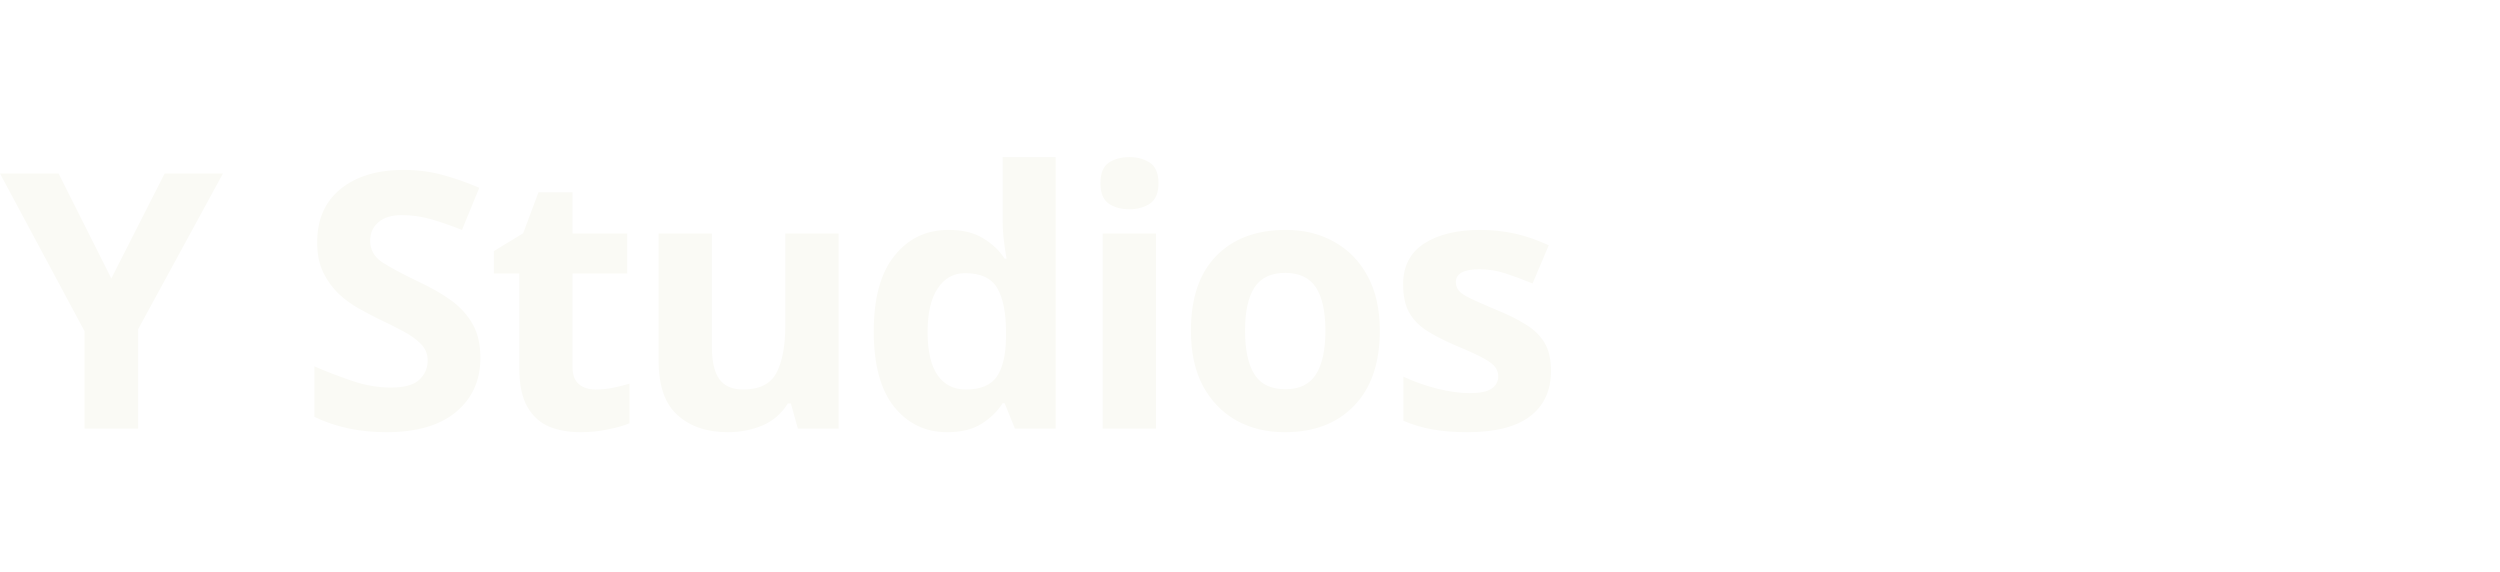
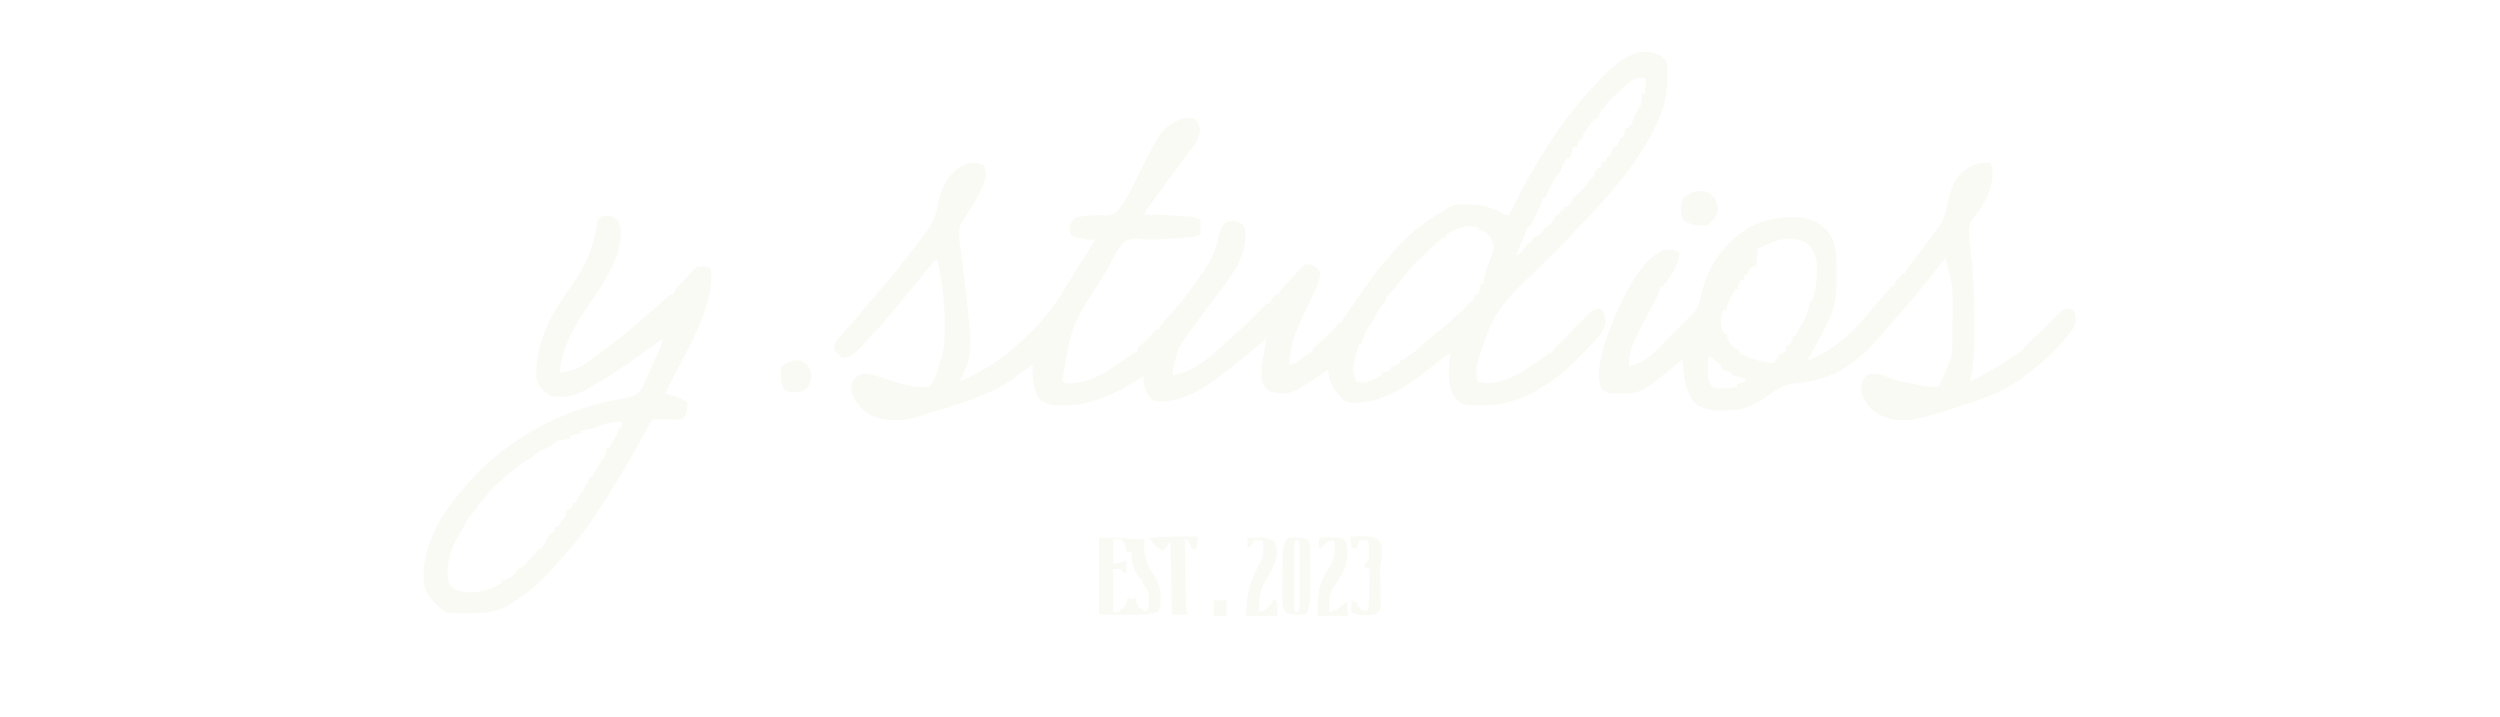
- <svg xmlns="http://www.w3.org/2000/svg" viewBox="0 0 140 32" fill="none">
-   <text x="0" y="24" font-family="system-ui,sans-serif" font-size="20" font-weight="600" letter-spacing="-0.5" fill="#FAFAF5">Y Studios</text>
+ <svg xmlns="http://www.w3.org/2000/svg" version="1.1" width="1920" height="550">
+   <path d="M0 0 C2.244 1.756 2.934 2.586 3.388 5.445 C3.392 6.4 3.395 7.356 3.398 8.34 C3.402 9.404 3.406 10.468 3.41 11.564 C3.393 13.234 3.393 13.234 3.375 14.938 C3.387 16.016 3.398 17.094 3.41 18.205 C3.371 29.189 0.911 38.941 -3.688 48.875 C-4.212 50.025 -4.212 50.025 -4.747 51.199 C-12.817 68.599 -23.55 84.444 -36 99 C-36.9 100.074 -37.8 101.148 -38.699 102.223 C-47.518 112.701 -56.752 122.86 -66.512 132.473 C-68.81 134.751 -70.955 137.089 -73.041 139.562 C-77.207 144.347 -81.745 148.707 -86.324 153.093 C-88.96 155.627 -91.573 158.185 -94.189 160.74 C-97.485 163.959 -100.787 167.17 -104.122 170.347 C-117.672 183.277 -128.545 195.004 -135 213 C-135.49 214.254 -135.983 215.506 -136.481 216.757 C-137.625 219.754 -138.65 222.757 -139.625 225.812 C-139.961 226.795 -140.298 227.778 -140.645 228.791 C-142.871 235.574 -144.338 241.987 -142 249 C-132.209 252.264 -122.084 248.507 -113.215 244.234 C-104.427 239.787 -96.534 234.401 -88.824 228.27 C-87 227 -87 227 -85 227 C-84.736 226.397 -84.471 225.793 -84.199 225.172 C-82.942 222.896 -81.846 221.832 -79.812 220.25 C-77.182 218.106 -74.951 215.889 -72.77 213.293 C-69.03 208.962 -65.033 204.989 -60.875 201.062 C-60.185 200.392 -59.496 199.721 -58.785 199.029 C-57.774 198.073 -57.774 198.073 -56.742 197.098 C-56.143 196.525 -55.543 195.953 -54.925 195.364 C-52.64 193.745 -50.751 193.372 -48 193 C-45.179 195.944 -44.234 198.818 -43.874 202.872 C-44.297 210.015 -49.956 215.597 -54.688 220.438 C-55.627 221.417 -55.627 221.417 -56.586 222.417 C-57.828 223.708 -59.075 224.996 -60.326 226.279 C-61.707 227.699 -63.069 229.138 -64.426 230.582 C-81.526 248.455 -107.756 266.32 -133.164 267.242 C-153.269 267.607 -153.269 267.607 -158.75 262.375 C-163.592 255.787 -164.45 249.232 -164.25 241.312 C-164.245 240.484 -164.24 239.656 -164.234 238.803 C-164.182 234.752 -163.998 230.95 -163 227 C-166.551 228.978 -169.636 231.268 -172.755 233.87 C-191.66 249.615 -214.332 267.035 -239.937 265.321 C-243.849 264.712 -246.049 262.812 -248.598 259.922 C-249.06 259.288 -249.523 258.653 -250 258 C-250.763 257.051 -251.526 256.103 -252.312 255.125 C-254.877 250.376 -257 245.45 -257 240 C-257.502 240.337 -258.005 240.675 -258.522 241.022 C-286.496 259.657 -286.496 259.657 -301 257 C-304.395 255.198 -305.547 253.863 -307.312 250.5 C-309.102 241.388 -307.853 233.067 -305.656 224.129 C-305.063 221.3 -304.871 218.875 -305 216 C-305.947 216.891 -305.947 216.891 -306.914 217.801 C-313.754 224.138 -320.866 229.973 -328.258 235.652 C-329.924 236.941 -331.574 238.25 -333.219 239.566 C-349.303 252.35 -368.409 266.458 -390 264 C-394.858 261.521 -396.308 258.075 -398 253 C-398.483 250.323 -398.762 247.716 -399 245 C-399.753 245.485 -400.506 245.969 -401.281 246.469 C-419.464 257.943 -437.543 267.104 -459.438 267.312 C-460.449 267.342 -461.46 267.371 -462.502 267.4 C-468.909 267.455 -472.834 266.895 -478 263 C-483.947 255.992 -484.33 244.751 -484 236 C-484.678 236.496 -485.356 236.993 -486.055 237.504 C-488.022 238.94 -489.993 240.369 -491.969 241.793 C-493.738 243.081 -495.496 244.388 -497.219 245.738 C-513.044 257.751 -532.874 263.68 -551.562 269.562 C-553.794 270.278 -556.025 270.995 -558.256 271.713 C-562.295 273.009 -566.336 274.3 -570.381 275.576 C-571.179 275.828 -571.978 276.08 -572.8 276.34 C-583.609 279.584 -597.507 279.847 -607.879 275.188 C-615.016 271.192 -620.4 264.799 -623 257 C-623.376 252.942 -623.432 250.72 -621.312 247.188 C-618.846 244.855 -617.215 244.002 -614 243 C-606.871 243.203 -599.931 245.921 -593.204 248.101 C-584.065 251.012 -573.614 254.27 -564 253 C-559.399 249.676 -558.398 245.015 -556.875 239.812 C-556.624 239 -556.372 238.187 -556.113 237.35 C-555.372 234.909 -554.678 232.459 -554 230 C-553.799 229.317 -553.598 228.634 -553.391 227.93 C-551.447 220.538 -551.566 212.965 -551.562 205.375 C-551.559 204.642 -551.556 203.91 -551.553 203.155 C-551.536 187.112 -553.874 171.706 -557 156 C-557.66 156 -558.32 156 -559 156 C-560.796 157.897 -560.796 157.897 -562.75 160.438 C-563.552 161.439 -564.354 162.441 -565.18 163.473 C-565.627 164.034 -566.074 164.594 -566.534 165.172 C-569.283 168.599 -572.081 171.985 -574.875 175.375 C-575.475 176.104 -576.075 176.833 -576.693 177.584 C-580.809 182.578 -584.965 187.535 -589.163 192.459 C-592.043 195.844 -594.845 199.283 -597.625 202.75 C-601.176 207.122 -604.976 211.091 -609.016 215.012 C-610.657 216.657 -612.086 218.289 -613.5 220.125 C-617.371 224.576 -621.91 228.996 -627.609 230.848 C-630 231 -630 231 -632.75 228.625 C-633.492 227.759 -634.235 226.893 -635 226 C-635.33 225.67 -635.66 225.34 -636 225 C-636.381 221.883 -636.232 220.375 -634.566 217.676 C-633.905 216.896 -633.244 216.116 -632.562 215.312 C-631.83 214.441 -631.098 213.57 -630.344 212.672 C-627.354 209.264 -624.323 205.897 -621.27 202.547 C-618.229 199.134 -615.374 195.584 -612.5 192.031 C-609.645 188.569 -606.704 185.19 -603.75 181.812 C-593.371 169.911 -583.528 157.592 -574 145 C-573.49 144.328 -572.98 143.657 -572.454 142.965 C-570.82 140.812 -569.191 138.657 -567.562 136.5 C-567.054 135.829 -566.545 135.158 -566.021 134.467 C-561.127 127.955 -558.592 122.975 -557.188 114.938 C-554.861 103.003 -550.972 92.616 -541 85 C-535.727 81.613 -531.117 80.289 -524.887 81.398 C-523 82 -523 82 -520.938 83.625 C-518.819 88.992 -519.77 92.95 -521.75 98.188 C-525.196 106.036 -529.779 113.267 -534.258 120.559 C-534.976 121.738 -534.976 121.738 -535.708 122.941 C-536.696 124.515 -537.765 126.039 -538.867 127.535 C-541.756 133.82 -539.762 142.239 -538.941 148.906 C-538.833 149.83 -538.724 150.753 -538.612 151.705 C-538.267 154.637 -537.916 157.569 -537.562 160.5 C-529.446 227.893 -529.446 227.893 -540 249 C-523.985 241.789 -510.127 233.741 -497 222 C-496.228 221.321 -496.228 221.321 -495.441 220.628 C-481.999 208.794 -470.285 195.81 -461 180.438 C-459.878 178.602 -458.756 176.768 -457.633 174.934 C-457.048 173.976 -456.463 173.018 -455.86 172.031 C-452.567 166.665 -449.218 161.334 -445.875 156 C-444.622 154 -443.369 152 -442.117 150 C-441.587 149.154 -441.057 148.309 -440.511 147.438 C-438.983 144.973 -437.486 142.491 -436 140 C-436.928 140.062 -437.856 140.124 -438.812 140.188 C-444.06 140.209 -449.056 138.651 -454 137 C-455.831 135.169 -455.29 132.648 -455.426 130.203 C-454.775 126.835 -453.5 125.334 -451 123 C-448.2 122.317 -445.894 121.948 -443.062 121.75 C-442.307 121.668 -441.551 121.586 -440.773 121.502 C-437.22 121.139 -433.985 121.001 -430.414 121.297 C-426.707 121.53 -424.45 121.424 -421 120 C-412.052 111.585 -406.921 98.261 -401.438 87.493 C-384.241 53.871 -384.241 53.871 -369 47 C-365.805 46.291 -363.176 46.168 -360 47 C-356.578 49.671 -356.097 51.428 -355.375 55.688 C-355.823 64.285 -363.575 72.38 -368.562 79 C-369.796 80.656 -371.029 82.312 -372.262 83.969 C-372.882 84.801 -373.503 85.634 -374.142 86.492 C-377.64 91.214 -381.068 95.987 -384.499 100.758 C-386.836 104.005 -389.175 107.249 -391.555 110.465 C-392.279 111.446 -393.004 112.427 -393.75 113.438 C-394.364 114.261 -394.977 115.085 -395.609 115.934 C-397.163 118.043 -397.163 118.043 -398 121 C-397.279 120.977 -396.559 120.954 -395.816 120.93 C-387.46 120.789 -379.206 121.243 -370.875 121.875 C-369.772 121.953 -368.67 122.032 -367.533 122.113 C-366.489 122.197 -365.444 122.281 -364.367 122.367 C-363.43 122.441 -362.493 122.514 -361.527 122.589 C-359 123 -359 123 -355 125 C-355 128.63 -355 132.26 -355 136 C-359.052 138.026 -361.991 138.404 -366.379 138.598 C-367.099 138.636 -367.819 138.674 -368.561 138.713 C-370.099 138.793 -371.638 138.87 -373.176 138.943 C-375.575 139.063 -377.972 139.208 -380.37 139.358 C-393.607 140.158 -393.607 140.158 -400.082 139.609 C-406.738 139.053 -406.738 139.053 -413 141 C-418.207 146.061 -421.317 152.7 -424.523 159.122 C-426.327 162.637 -428.363 165.96 -430.455 169.308 C-454.208 206.013 -454.208 206.013 -461 248 C-459.018 250.405 -459.018 250.405 -455.188 250.375 C-438.651 249.9 -423.729 239.653 -410.926 230.102 C-408 228 -408 228 -405.668 226.898 C-403.636 226.05 -403.636 226.05 -403 223 C-401.363 221.422 -401.363 221.422 -399.312 219.75 C-395.869 216.85 -393.007 213.819 -390.227 210.285 C-389.822 209.861 -389.417 209.437 -389 209 C-388.34 209 -387.68 209 -387 209 C-386.783 208.462 -386.567 207.925 -386.344 207.371 C-384.525 204.161 -382.041 201.701 -379.5 199.062 C-370.391 189.358 -362.757 178.799 -355.188 167.875 C-354.553 166.969 -353.918 166.063 -353.264 165.129 C-347.759 157.081 -343.181 148.88 -341.438 139.188 C-340.394 134.203 -339.326 130.862 -336 127 C-332.851 125.425 -330.48 125.652 -327 126 C-322.619 128.071 -322.619 128.071 -321 131 C-318.446 146.285 -325.812 159.718 -334.313 171.879 C-337.241 175.909 -340.279 179.853 -343.319 183.799 C-348.148 190.121 -352.826 196.56 -357.523 202.981 C-358.732 204.634 -359.946 206.284 -361.16 207.934 C-372.073 222.663 -372.073 222.663 -376.125 239.875 C-376.107 240.656 -376.089 241.437 -376.07 242.242 C-376.047 242.822 -376.024 243.402 -376 244 C-358.507 241.376 -344.274 227.315 -331.785 215.602 C-329.29 213.271 -326.751 211.005 -324.188 208.75 C-318.893 204.025 -313.939 198.968 -309.001 193.876 C-308.382 193.245 -307.763 192.615 -307.125 191.965 C-306.571 191.394 -306.016 190.823 -305.445 190.234 C-304 189 -304 189 -302 189 C-301.732 188.402 -301.464 187.804 -301.188 187.188 C-300.001 185.002 -298.904 183.587 -297 182 C-296.34 182 -295.68 182 -295 182 C-294.736 181.407 -294.471 180.814 -294.199 180.203 C-292.956 177.92 -291.696 176.526 -289.812 174.75 C-287.183 172.208 -284.745 169.597 -282.375 166.812 C-277.198 160.886 -277.198 160.886 -274 159 C-269.996 158.917 -268.31 159.776 -265.062 162.125 C-263 165 -263 165 -263.175 168.225 C-264.041 172.19 -265.393 175.633 -267.133 179.27 C-267.446 179.944 -267.759 180.618 -268.081 181.313 C-268.747 182.745 -269.416 184.175 -270.088 185.604 C-271.828 189.31 -273.53 193.032 -275.234 196.754 C-275.567 197.478 -275.899 198.203 -276.242 198.949 C-284.497 216.73 -284.497 216.73 -287 236 C-282.855 235.466 -280.625 234.229 -277.438 231.562 C-274.717 229.304 -272.23 227.457 -269 226 C-269 225.34 -269 224.68 -269 224 C-267.637 222.66 -267.637 222.66 -265.688 221.062 C-261.984 217.917 -258.498 214.619 -255.062 211.188 C-254.336 210.467 -254.336 210.467 -253.594 209.733 C-250.967 207.115 -250.967 207.115 -249 204 C-248.34 204 -247.68 204 -247 204 C-246.759 203.465 -246.518 202.93 -246.27 202.379 C-244.664 199.371 -242.695 196.683 -240.688 193.938 C-237.07 188.945 -233.556 183.896 -230.108 178.786 C-221.656 166.273 -212.34 154.99 -202 144 C-201.345 143.291 -200.69 142.582 -200.016 141.852 C-190.429 131.814 -178.982 123.891 -167 117 C-166.285 116.545 -165.569 116.09 -164.832 115.621 C-159.077 112.215 -153.529 112.501 -147 113 C-145.858 113.082 -144.716 113.165 -143.539 113.25 C-135.928 114.056 -130.088 115.99 -123.426 119.758 C-121.009 121.228 -121.009 121.228 -118 121 C-117.55 120.077 -117.1 119.154 -116.637 118.203 C-99.377 83.074 -79.001 49.511 -52 21 C-51.489 20.455 -50.978 19.91 -50.452 19.349 C-37.97 6.11 -18.879 -12.771 0 0 Z M-34 27 C-35.37 28.172 -36.745 29.339 -38.125 30.5 C-41.136 33.099 -43.129 35.454 -45 39 C-45.536 39.516 -46.072 40.031 -46.625 40.562 C-48.174 41.93 -48.174 41.93 -48.438 44.062 C-48.716 45.022 -48.716 45.022 -49 46 C-49.574 46.236 -50.147 46.472 -50.738 46.715 C-54.013 48.575 -55.708 51.434 -57.75 54.5 C-58.161 55.094 -58.572 55.689 -58.996 56.301 C-61.268 59.374 -61.268 59.374 -62 63 C-62.66 63 -63.32 63 -64 63 C-64.66 64.98 -65.32 66.96 -66 69 C-66.99 69 -67.98 69 -69 69 C-69.11 69.566 -69.219 70.132 -69.332 70.715 C-69.491 71.448 -69.649 72.182 -69.812 72.938 C-69.963 73.668 -70.114 74.399 -70.27 75.152 C-70.511 75.762 -70.752 76.372 -71 77 C-71.99 77.33 -72.98 77.66 -74 78 C-75.587 80.679 -75.587 80.679 -77 83.875 C-78.684 87.514 -80.05 90.288 -83 93 C-84.052 94.973 -85.048 96.977 -86 99 C-86.557 100.073 -87.114 101.145 -87.688 102.25 C-89.144 104.793 -89.144 104.793 -89 107 C-90.485 107.495 -90.485 107.495 -92 108 C-92.729 109.978 -93.381 111.985 -94 114 C-95.242 116.817 -96.618 119.562 -98 122.312 C-98.356 123.04 -98.712 123.768 -99.078 124.518 C-101.756 129.878 -101.756 129.878 -104 131 C-104.961 133.235 -104.961 133.235 -105.812 135.938 C-107.761 141.555 -110.222 146.751 -113 152 C-110.003 151.001 -108.973 150.349 -107 148 C-107 147.34 -107 146.68 -107 146 C-106.34 146 -105.68 146 -105 146 C-105 145.34 -105 144.68 -105 144 C-104.041 143.598 -104.041 143.598 -103.062 143.188 C-100.669 142.113 -100.669 142.113 -100 139 C-98.188 138 -98.188 138 -96 137 C-93.019 135.041 -92.158 134.473 -91 131 C-90.402 130.711 -89.804 130.423 -89.188 130.125 C-86.277 128.628 -84.86 126.657 -83 124 C-83 123.34 -83 122.68 -83 122 C-82.361 121.732 -81.721 121.464 -81.062 121.188 C-78.669 120.113 -78.669 120.113 -78 117 C-77.34 117 -76.68 117 -76 117 C-76 116.34 -76 115.68 -76 115 C-75.34 115 -74.68 115 -74 115 C-71.372 112.691 -70.12 111.36 -69 108 C-67.582 106.676 -67.582 106.676 -65.812 105.312 C-62.389 102.501 -59.898 99.447 -57.359 95.832 C-56 94 -56 94 -54.387 92.422 C-52.796 90.985 -52.796 90.985 -52.062 88.438 C-51 86 -51 86 -48.875 84.688 C-48.256 84.461 -47.638 84.234 -47 84 C-47 83.01 -47 82.02 -47 81 C-46.01 80.67 -45.02 80.34 -44 80 C-43.67 79.01 -43.34 78.02 -43 77 C-42.01 76.34 -41.02 75.68 -40 75 C-39.505 73.484 -39.505 73.484 -39 71.938 C-38.67 70.968 -38.34 69.999 -38 69 C-37.01 68.67 -36.02 68.34 -35 68 C-33.775 64.992 -33.775 64.992 -33 62 C-32.34 62 -31.68 62 -31 62 C-29.539 59.353 -29 58.106 -29 55 C-28.402 54.814 -27.804 54.629 -27.188 54.438 C-24.507 52.676 -23.845 50.813 -22.719 47.875 C-21.228 43.987 -19.305 40.457 -17 37 C-16.546 34.721 -16.546 34.721 -16.375 32.312 C-16.3 31.504 -16.225 30.696 -16.148 29.863 C-16.075 28.941 -16.075 28.941 -16 28 C-15.34 28 -14.68 28 -14 28 C-13.805 26.376 -13.619 24.751 -13.438 23.125 C-13.333 22.22 -13.229 21.315 -13.121 20.383 C-12.803 17.983 -12.803 17.983 -14 16 C-23.103 14.862 -27.996 20.846 -34 27 Z M-166 136 C-166 136.66 -166 137.32 -166 138 C-166.804 138.289 -167.609 138.577 -168.438 138.875 C-171.133 139.733 -171.133 139.733 -172 142 C-172.99 142.33 -173.98 142.66 -175 143 C-175 143.66 -175 144.32 -175 145 C-175.66 145 -176.32 145 -177 145 C-178.185 146.422 -179.366 147.849 -180.52 149.297 C-182.026 151.03 -183.599 152.422 -185.375 153.875 C-192.508 159.847 -198.012 167.44 -203.737 174.72 C-205.848 177.391 -207.919 179.92 -210.332 182.328 C-212.147 183.861 -212.147 183.861 -212.5 186 C-213 188 -213 188 -214.84 189.781 C-217.195 192.2 -218.52 194.506 -220.062 197.5 C-222.72 202.632 -222.72 202.632 -224.516 204.992 C-226.302 207.408 -227.458 209.886 -228.688 212.625 C-229.124 213.587 -229.561 214.548 -230.012 215.539 C-231.124 217.867 -231.124 217.867 -231 220 C-231.66 220 -232.32 220 -233 220 C-233.87 222.871 -234.721 225.746 -235.562 228.625 C-235.933 229.837 -235.933 229.837 -236.311 231.074 C-238.178 237.545 -238.316 242.892 -235 249 C-230.792 250.558 -227.097 249.452 -223 248 C-220.557 246.79 -218.317 245.448 -216 244 C-216 243.34 -216 242.68 -216 242 C-215.216 241.856 -214.433 241.711 -213.625 241.562 C-211.036 241.122 -211.036 241.122 -209 240 C-209 239.34 -209 238.68 -209 238 C-207.824 237.536 -207.824 237.536 -206.625 237.062 C-204.077 236.071 -204.077 236.071 -202 235 C-202 234.34 -202 233.68 -202 233 C-201.237 232.732 -200.474 232.464 -199.688 232.188 C-197.056 231.025 -195.943 230.027 -194 228 C-193.381 227.711 -192.762 227.423 -192.125 227.125 C-189.211 225.582 -187.329 223.336 -185 221 C-182.933 219.143 -180.815 217.35 -178.688 215.562 C-178.116 215.08 -177.545 214.597 -176.957 214.099 C-173.879 211.513 -170.764 209.038 -167.5 206.688 C-165.062 204.919 -163.184 203.173 -161.312 200.812 C-158.99 197.987 -157.085 196.851 -154 195 C-152.309 193.02 -150.642 191.021 -149 189 C-148.237 188.443 -147.474 187.886 -146.688 187.312 C-146.131 186.879 -145.574 186.446 -145 186 C-145 185.01 -145 184.02 -145 183 C-144.01 182.67 -143.02 182.34 -142 182 C-140.552 179.104 -140 177.258 -140 174 C-139.34 174 -138.68 174 -138 174 C-137.83 173.166 -137.66 172.332 -137.484 171.473 C-136.339 166.154 -135.24 161.108 -132.875 156.188 C-130.642 151.444 -129.007 147.085 -130.699 141.828 C-132.446 138.046 -134.185 134.969 -138 133 C-138.99 133 -139.98 133 -141 133 C-141 132.34 -141 131.68 -141 131 C-150.554 127.815 -157.636 131.172 -166 136 Z " fill="#FAFAF5" transform="translate(1277,44)" />
+   <path d="M0 0 C2.792 2.792 2.333 4.6 2.375 8.5 C2.109 21.612 -5.232 34.225 -13.785 44.051 C-17.649 50.25 -15.16 62.016 -14.32 69.012 C-12.16 87.161 -11.663 105.1 -11.625 123.375 C-11.614 125.231 -11.614 125.231 -11.602 127.125 C-11.533 141.053 -11.816 154.397 -15 168 C-4.286 162.599 6.03 156.967 15.898 150.129 C19 148 19 148 21.738 146.418 C23.961 145.025 25.222 143.806 26.812 141.75 C28.918 139.159 31.095 136.964 33.648 134.816 C38.27 130.83 42.537 126.539 46.812 122.188 C48.296 120.679 49.781 119.172 51.27 117.668 C52.238 116.682 52.238 116.682 53.226 115.677 C55.91 113.141 57.295 111.986 61.062 112.062 C64 113 64 113 65.375 115.188 C66.566 120.548 66.542 123.563 63.562 128.25 C59.786 133.537 55.464 138.291 51 143 C50.35 143.691 49.701 144.382 49.031 145.094 C43.745 150.553 37.959 155.297 32 160 C31.108 160.732 30.216 161.464 29.297 162.219 C14.689 173.807 -1.738 180.497 -19.436 185.907 C-22.723 186.915 -26.001 187.947 -29.278 188.987 C-32.224 189.919 -35.175 190.839 -38.126 191.757 C-39.564 192.205 -41.002 192.655 -42.438 193.109 C-56.088 197.405 -69.84 200.591 -83.438 194.125 C-84.639 193.441 -85.829 192.735 -87 192 C-87.866 191.464 -88.733 190.928 -89.625 190.375 C-94.597 185.403 -98.335 179.865 -98.625 172.688 C-98.354 168.384 -97.255 165.968 -94 163 C-91.539 161.77 -90.23 161.959 -87.5 162.188 C-86.706 162.243 -85.912 162.298 -85.094 162.355 C-82.283 162.941 -80.104 163.755 -77.48 164.879 C-71.414 167.39 -65.252 168.577 -58.812 169.75 C-57.676 169.97 -56.54 170.191 -55.369 170.418 C-49.835 171.457 -44.632 172.293 -39 172 C-37.891 169.523 -36.788 167.044 -35.688 164.562 C-35.224 163.531 -35.224 163.531 -34.752 162.479 C-34.446 161.786 -34.14 161.093 -33.824 160.379 C-33.547 159.756 -33.269 159.133 -32.983 158.49 C-32.659 157.669 -32.334 156.847 -32 156 C-31.747 155.367 -31.494 154.735 -31.233 154.083 C-29.055 148.203 -28.547 142.958 -28.566 136.719 C-28.56 135.755 -28.553 134.79 -28.546 133.797 C-28.533 130.698 -28.545 127.599 -28.562 124.5 C-28.564 123.449 -28.565 122.399 -28.567 121.316 C-27.882 96.573 -27.882 96.573 -34 73 C-34.336 73.447 -34.672 73.894 -35.019 74.354 C-41.614 83.101 -48.303 91.705 -55.445 100.012 C-57.887 102.868 -60.263 105.766 -62.625 108.688 C-66.25 113.14 -70.022 117.427 -73.887 121.672 C-75.763 123.739 -77.607 125.829 -79.438 127.938 C-93.423 143.93 -93.423 143.93 -101 150 C-101.905 150.731 -102.81 151.462 -103.742 152.215 C-118.207 163.505 -132.584 168.221 -150.688 169.625 C-158.378 170.541 -163.053 173.886 -169.141 178.316 C-173.114 181.177 -177.3 183.405 -181.688 185.562 C-182.359 185.897 -183.031 186.231 -183.722 186.575 C-190.628 189.927 -196.172 190.21 -203.75 190.25 C-205.196 190.281 -205.196 190.281 -206.672 190.312 C-214.032 190.352 -219.391 189.215 -225.75 185.312 C-234.235 176.592 -234.621 162.546 -236 151 C-236.632 151.534 -237.263 152.067 -237.914 152.617 C-267.352 177.135 -267.352 177.135 -284.375 177.25 C-285.508 177.281 -285.508 177.281 -286.664 177.312 C-291.274 177.345 -294.251 176.982 -298 174 C-302.766 164.468 -298.372 147.367 -295.266 137.72 C-287.793 116.292 -272.699 77.849 -251 67 C-246.763 66.575 -243.169 66.316 -239.438 68.5 C-238.963 68.995 -238.489 69.49 -238 70 C-239.054 79.332 -245.242 87.761 -251 95 C-251.66 95 -252.32 95 -253 95 C-253.115 95.723 -253.229 96.446 -253.347 97.19 C-254.027 100.118 -255.027 102.312 -256.441 104.957 C-257.188 106.367 -257.188 106.367 -257.949 107.805 C-258.748 109.294 -258.748 109.294 -259.562 110.812 C-260.657 112.888 -261.751 114.963 -262.844 117.039 C-264.327 119.842 -265.811 122.645 -267.301 125.444 C-272.44 135.142 -277.325 144.736 -277 156 C-263.814 154.442 -252.909 140.962 -244 132 C-242.803 130.813 -241.605 129.627 -240.406 128.441 C-239.104 127.148 -237.802 125.856 -236.5 124.562 C-235.849 123.92 -235.198 123.277 -234.527 122.615 C-232.665 120.762 -230.827 118.888 -229 117 C-228.505 116.505 -228.01 116.01 -227.499 115.501 C-223.708 111.426 -222.794 107.454 -221.688 102.188 C-218.361 88.226 -212.903 75.578 -203 65 C-202.228 64.149 -201.456 63.298 -200.66 62.422 C-187.439 48.47 -172.253 42.304 -153.246 41.663 C-142.153 41.484 -134.066 43.259 -125.758 51.062 C-117.41 60.263 -117.694 69.472 -117.595 81.292 C-117.574 83.199 -117.54 85.106 -117.492 87.013 C-117.173 100.019 -118.355 110.228 -124 122 C-124.513 123.082 -125.026 124.164 -125.554 125.279 C-127.018 128.243 -128.552 131.155 -130.125 134.062 C-130.637 135.029 -131.149 135.995 -131.676 136.99 C-134.364 142.045 -137.129 147.047 -140 152 C-117.418 143.155 -103.092 128.361 -88.105 109.578 C-85.123 105.926 -81.945 102.463 -78.75 98.996 C-76.952 97.115 -76.952 97.115 -76 95 C-75.34 95 -74.68 95 -74 95 C-73.773 94.464 -73.546 93.927 -73.312 93.375 C-71.544 90.175 -69.463 87.71 -67 85 C-66.34 85 -65.68 85 -65 85 C-64.734 84.429 -64.469 83.858 -64.195 83.269 C-62.937 80.88 -61.502 78.846 -59.875 76.691 C-59.255 75.868 -58.636 75.044 -57.997 74.196 C-57.009 72.892 -57.009 72.892 -56 71.562 C-55.328 70.671 -54.656 69.78 -53.964 68.861 C-49.345 62.743 -44.679 56.664 -39.953 50.629 C-35.045 44.023 -33.666 37.961 -31.982 30.012 C-29.868 20.498 -26.946 11.06 -18.562 5.336 C-12.037 1.333 -7.655 -0.365 0 0 Z M-169 62 C-170.666 62.732 -172.332 63.461 -174 64.188 C-175.32 64.786 -176.64 65.384 -178 66 C-178.33 70.29 -178.66 74.58 -179 79 C-180.65 79.66 -182.3 80.32 -184 81 C-185.361 83.524 -185.361 83.524 -186 86 C-186.66 86 -187.32 86 -188 86 C-188.33 87.32 -188.66 88.64 -189 90 C-189.66 90 -190.32 90 -191 90 C-192.461 92.647 -193 93.894 -193 97 C-193.66 97 -194.32 97 -195 97 C-195.988 98.724 -196.965 100.455 -197.938 102.188 C-198.483 103.15 -199.028 104.113 -199.59 105.105 C-200.906 107.807 -201.573 110.044 -202 113 C-202.66 113 -203.32 113 -204 113 C-206.501 116.751 -206.433 120.655 -206 125 C-205.102 128.368 -205.102 128.368 -204 131 C-203.34 131 -202.68 131 -202 131 C-201.773 132.052 -201.546 133.104 -201.312 134.188 C-200.188 138.166 -198.204 140.357 -195 143 C-194.34 143 -193.68 143 -193 143 C-192.67 143.99 -192.34 144.98 -192 146 C-183.739 150.836 -175.361 152.674 -166 154 C-163.23 150.679 -163.23 150.679 -161 147 C-160.01 146.598 -160.01 146.598 -159 146.188 C-156.715 145.14 -156.715 145.14 -156.25 142.375 C-156.167 141.591 -156.085 140.808 -156 140 C-155.34 140 -154.68 140 -154 140 C-151.684 136.779 -151.684 136.779 -151 133 C-150.34 133 -149.68 133 -149 133 C-148.443 131.866 -147.886 130.731 -147.312 129.562 C-145.795 126.489 -144.139 123.562 -142.375 120.625 C-139.72 115.944 -138.74 111.292 -138 106 C-137.34 106 -136.68 106 -136 106 C-133.682 98.316 -132.681 91.12 -132.625 83.125 C-132.605 81.931 -132.605 81.931 -132.584 80.714 C-132.64 73.35 -134.663 67.337 -140 62 C-148.53 56.622 -160.212 57.651 -169 62 Z M-215 148 C-216.62 151.239 -216.226 154.757 -216.25 158.312 C-216.271 159.072 -216.291 159.832 -216.312 160.615 C-216.345 165.241 -215.996 168.24 -213 172 C-210.312 173.344 -208.188 173.132 -205.188 173.125 C-204.15 173.128 -203.112 173.13 -202.043 173.133 C-199.247 173.011 -196.721 172.634 -194 172 C-194 171.34 -194 170.68 -194 170 C-192.02 169.34 -190.04 168.68 -188 168 C-188 167.34 -188 166.68 -188 166 C-191.3 165.01 -194.6 164.02 -198 163 C-198 162.34 -198 161.68 -198 161 C-199.114 160.752 -200.227 160.505 -201.375 160.25 C-205 159 -205 159 -206.062 157.188 C-206.372 156.466 -206.681 155.744 -207 155 C-208.959 153.286 -210.959 151.616 -213 150 C-213.66 149.34 -214.32 148.68 -215 148 Z " fill="#FAFAF5" transform="translate(1528,125)" />
+   <path d="M0 0 C3.117 0.565 4.841 2.134 7.004 4.363 C10.748 11.851 7.862 24.222 5.445 31.715 C0.552 44.102 -6.619 55.051 -14.074 66.02 C-25.105 82.3 -36.784 100.335 -37.996 120.363 C-28.935 119.721 -23.021 117.15 -15.81 111.722 C-13.752 110.18 -11.667 108.68 -9.578 107.18 C4.572 96.957 18.136 86.163 31.004 74.363 C33.01 72.588 35.028 70.826 37.051 69.07 C38.447 67.85 39.831 66.617 41.207 65.375 C41.924 64.732 42.64 64.089 43.379 63.426 C44.026 62.839 44.673 62.253 45.34 61.648 C47.004 60.363 47.004 60.363 49.004 60.363 C49.224 59.826 49.445 59.288 49.672 58.734 C51.454 55.561 53.84 53.06 56.316 50.426 C56.79 49.913 57.264 49.401 57.752 48.873 C58.698 47.854 59.651 46.841 60.611 45.835 C61.954 44.416 63.261 42.965 64.566 41.512 C67.246 39.15 68.199 38.742 71.691 38.926 C72.458 38.948 73.225 38.97 74.016 38.992 C76.004 39.363 76.004 39.363 78.004 41.363 C81.52 71.25 55.239 110.098 43.004 136.363 C43.812 136.617 44.62 136.871 45.453 137.133 C47.056 137.649 47.056 137.649 48.691 138.176 C49.747 138.512 50.803 138.849 51.891 139.195 C54.862 140.31 57.347 141.643 60.004 143.363 C59.916 144.781 59.808 146.198 59.691 147.613 C59.633 148.402 59.575 149.191 59.516 150.004 C58.889 152.891 58.049 154.232 56.004 156.363 C53.552 156.817 53.552 156.817 50.68 156.754 C49.652 156.741 48.624 156.728 47.564 156.715 C45.957 156.665 45.957 156.665 44.316 156.613 C43.233 156.595 42.149 156.577 41.033 156.559 C38.356 156.511 35.68 156.446 33.004 156.363 C32.501 157.271 32.501 157.271 31.989 158.198 C27.696 165.94 23.365 173.66 19.004 181.363 C18.671 181.952 18.337 182.541 17.994 183.148 C9.635 197.891 0.912 212.326 -8.496 226.426 C-8.907 227.043 -9.318 227.66 -9.742 228.296 C-17.165 239.409 -24.823 250.244 -33.902 260.086 C-35.696 262.037 -37.413 264.025 -39.121 266.051 C-48.339 276.573 -58.264 286.682 -69.996 294.363 C-70.591 294.806 -71.186 295.249 -71.799 295.705 C-83.035 303.973 -93.618 305.312 -107.184 305.301 C-107.954 305.305 -108.724 305.31 -109.518 305.314 C-125.598 305.304 -125.598 305.304 -131.996 299.363 C-133.214 298.234 -133.214 298.234 -134.457 297.082 C-135.404 295.984 -135.404 295.984 -136.371 294.863 C-137.342 293.765 -137.342 293.765 -138.332 292.645 C-144.046 284.812 -143.015 273.47 -141.691 264.239 C-137.481 242.621 -125.393 224.479 -110.996 208.363 C-109.829 206.988 -108.663 205.613 -107.496 204.238 C-81.289 174.771 -45.17 153.782 -7.059 144.051 C-5.642 143.681 -5.642 143.681 -4.196 143.304 C0.214 142.188 4.543 141.251 9.055 140.664 C14.794 139.78 19.869 138.971 23.706 134.284 C27.087 128.916 29.512 123.173 31.835 117.286 C32.959 114.475 34.174 111.731 35.445 108.984 C39.238 101.911 39.238 101.911 41.004 94.363 C40.548 94.694 40.091 95.025 39.621 95.366 C34.917 98.777 30.204 102.177 25.488 105.572 C23.23 107.201 20.978 108.838 18.727 110.477 C8.909 117.574 -1.207 124.024 -11.719 130.047 C-13.758 131.226 -15.768 132.443 -17.777 133.672 C-26.629 138.717 -34.997 140.033 -44.996 138.363 C-50.666 135.235 -53.934 131.549 -55.996 125.363 C-57.455 98.004 -45.18 76.309 -29.543 54.5 C-18.917 39.463 -11.304 23.652 -9.498 5.235 C-8.165 0.262 -4.767 -0.167 0 0 Z M-8.434 161.863 C-12.869 163.731 -17.271 164.555 -21.996 165.363 C-21.996 166.023 -21.996 166.683 -21.996 167.363 C-22.945 167.508 -23.894 167.652 -24.871 167.801 C-27.89 168.193 -27.89 168.193 -29.996 169.363 C-29.996 170.023 -29.996 170.683 -29.996 171.363 C-30.755 171.473 -31.515 171.582 -32.297 171.695 C-33.291 171.854 -34.285 172.012 -35.309 172.176 C-36.295 172.327 -37.281 172.477 -38.297 172.633 C-41.273 173.438 -41.943 174.184 -43.996 176.363 C-47.013 177.972 -50.09 179.408 -53.184 180.863 C-55.722 182.217 -57.052 183.334 -58.996 185.363 C-61.497 186.943 -64.053 188.396 -66.621 189.863 C-68.764 191.217 -70.26 192.547 -71.996 194.363 C-72.945 194.982 -73.894 195.601 -74.871 196.238 C-78.006 198.37 -80.353 200.656 -82.996 203.363 C-84.137 204.307 -85.283 205.244 -86.434 206.176 C-89.714 208.937 -92.1 211.992 -94.578 215.473 C-96.481 218.009 -98.757 220.125 -100.996 222.363 C-101.326 223.353 -101.656 224.343 -101.996 225.363 C-102.973 226.386 -103.977 227.382 -104.996 228.363 C-108.01 231.848 -109.974 235.24 -111.996 239.363 C-112.946 240.931 -113.905 242.493 -114.871 244.051 C-122.215 256.211 -125.768 267.535 -123.434 281.801 C-121.37 285.48 -118.885 287.047 -114.996 288.363 C-103.428 290.8 -93.142 288.021 -82.996 282.363 C-82.996 281.703 -82.996 281.043 -82.996 280.363 C-82.419 280.24 -81.841 280.116 -81.246 279.988 C-77.097 278.836 -75.335 277.77 -72.496 274.363 C-69.996 271.363 -69.996 271.363 -68.062 270.422 C-65.547 269.133 -64.236 267.591 -62.434 265.426 C-59.158 261.523 -59.158 261.523 -57.344 259.734 C-55.878 258.384 -55.878 258.384 -54.996 256.363 C-54.006 256.033 -53.016 255.703 -51.996 255.363 C-50.093 252.307 -48.423 249.35 -46.996 246.051 C-45.704 243.87 -44.311 243.289 -41.996 242.363 C-41.996 241.373 -41.996 240.383 -41.996 239.363 C-41.006 239.033 -40.016 238.703 -38.996 238.363 C-38.295 237.048 -37.631 235.712 -36.996 234.363 C-36.48 233.889 -35.965 233.415 -35.434 232.926 C-33.762 231.393 -33.762 231.393 -33.559 228.801 C-33.373 227.996 -33.187 227.192 -32.996 226.363 C-31.68 225.664 -30.346 224.996 -28.996 224.363 C-28.191 222.313 -28.191 222.313 -27.996 220.363 C-27.336 220.363 -26.676 220.363 -25.996 220.363 C-25.398 219.291 -24.8 218.218 -24.184 217.113 C-22.965 214.962 -21.77 213.072 -20.246 211.113 C-18.705 209.315 -18.705 209.315 -18.996 206.363 C-18.336 206.363 -17.676 206.363 -16.996 206.363 C-16.006 203.393 -16.006 203.393 -14.996 200.363 C-14.336 200.363 -13.676 200.363 -12.996 200.363 C-12.742 199.832 -12.488 199.301 -12.227 198.754 C-10.399 195.002 -8.547 191.68 -5.996 188.363 C-5.996 187.703 -5.996 187.043 -5.996 186.363 C-5.336 186.363 -4.676 186.363 -3.996 186.363 C-3.336 183.723 -2.676 181.083 -1.996 178.363 C-1.336 178.363 -0.676 178.363 0.004 178.363 C1.176 176.241 2.341 174.116 3.504 171.988 C4.005 171.083 4.005 171.083 4.516 170.16 C6.392 166.949 6.392 166.949 7.004 163.363 C7.664 163.363 8.324 163.363 9.004 163.363 C9.334 161.713 9.664 160.063 10.004 158.363 C3.465 158.028 -2.457 159.255 -8.434 161.863 Z " fill="#FAFAF5" transform="translate(467.9961,165.6367)" />
+   <path d="M0 0 C20 0 20 0 26 1 C27.624 1.062 29.25 1.087 30.875 1.062 C31.656 1.053 32.437 1.044 33.242 1.035 C34.112 1.018 34.112 1.018 35 1 C34.93 1.871 34.861 2.743 34.789 3.641 C34.305 14.287 36.999 20.855 42.734 29.664 C47.48 37.325 48.093 44.16 47 53 C46.196 55.128 46.196 55.128 45 57 C37.238 59.719 29.033 59.272 20.905 59.206 C18.544 59.187 16.183 59.185 13.822 59.186 C12.32 59.181 10.818 59.175 9.316 59.168 C8.611 59.167 7.906 59.166 7.18 59.165 C2.232 59.116 2.232 59.116 0 58 C0 38.86 0 19.72 0 0 Z M11 1 C11 7.27 11 13.54 11 20 C16.828 19.331 16.828 19.331 21 17 C21 20.3 21 23.6 21 27 C20.01 26.67 19.02 26.34 18 26 C17.67 25.34 17.34 24.68 17 24 C15.02 24 13.04 24 11 24 C11 34.89 11 45.78 11 57 C12.65 57 14.3 57 16 57 C16 56.34 16 55.68 16 55 C16.928 54.722 16.928 54.722 17.875 54.438 C21.056 52.286 21.195 49.625 22 46 C22.928 46.278 22.928 46.278 23.875 46.562 C26.042 47.237 26.042 47.237 28 46 C28.247 47.114 28.495 48.227 28.75 49.375 C29.594 53.042 29.594 53.042 32.062 54.312 C32.702 54.539 33.341 54.766 34 55 C34.33 55.66 34.66 56.32 35 57 C37.504 55.127 37.972 54.193 38.434 51.039 C38.435 49.912 38.436 48.786 38.438 47.625 C38.457 46.504 38.476 45.382 38.496 44.227 C37.907 40.396 36.561 38.835 34 36 C33.632 34.676 33.288 33.344 33 32 C32.34 31.67 31.68 31.34 31 31 C26.312 24.72 25.159 18.711 25 11 C23.68 11 22.36 11 21 11 C20.897 10.092 20.794 9.185 20.688 8.25 C19.978 4.896 19.544 3.281 17 1 C15.02 1 13.04 1 11 1 Z " fill="#FAFAF5" transform="translate(844,413)" />
+   <path d="M0 0 C2.931 -0.293 5.132 -0.305 8 0 C9.279 0.083 10.557 0.165 11.875 0.25 C15 1 15 1 16.178 2.756 C17.076 5.208 17.26 7.051 17.275 9.657 C17.289 11.035 17.289 11.035 17.304 12.44 C17.303 13.425 17.302 14.41 17.301 15.426 C17.305 16.447 17.309 17.468 17.314 18.52 C17.32 20.679 17.32 22.838 17.316 24.998 C17.313 28.29 17.336 31.581 17.361 34.873 C17.364 36.974 17.364 39.075 17.363 41.176 C17.372 42.155 17.382 43.135 17.391 44.144 C17.353 49.876 16.666 53.904 14 59 C12.271 59.054 10.542 59.093 8.812 59.125 C7.85 59.148 6.887 59.171 5.895 59.195 C2.752 58.983 0.732 58.576 -2 57 C-4.159 52.918 -4.245 49.351 -4.23 44.785 C-4.23 44.093 -4.23 43.401 -4.229 42.688 C-4.226 41.223 -4.218 39.758 -4.206 38.293 C-4.188 36.101 -4.185 33.909 -4.186 31.717 C-4.17 24.888 -4.029 18.066 -3.676 11.246 C-3.619 10.159 -3.563 9.071 -3.505 7.951 C-2.937 4.631 -2.092 2.637 0 0 Z M6 2 C4.764 4.473 4.873 6.112 4.871 8.877 C4.867 9.891 4.864 10.906 4.861 11.951 C4.863 13.05 4.865 14.149 4.867 15.281 C4.866 16.406 4.865 17.53 4.864 18.689 C4.864 21.069 4.865 23.45 4.87 25.831 C4.875 29.485 4.87 33.139 4.863 36.793 C4.864 39.102 4.865 41.41 4.867 43.719 C4.865 44.818 4.863 45.917 4.861 47.049 C4.864 48.063 4.867 49.078 4.871 50.123 C4.872 51.466 4.872 51.466 4.873 52.837 C4.86 55.049 4.86 55.049 6 57 C6.66 57 7.32 57 8 57 C9.236 54.527 9.127 52.888 9.129 50.123 C9.133 49.109 9.136 48.094 9.139 47.049 C9.136 45.401 9.136 45.401 9.133 43.719 C9.134 42.594 9.135 41.47 9.136 40.311 C9.136 37.931 9.135 35.55 9.13 33.169 C9.125 29.515 9.13 25.861 9.137 22.207 C9.136 19.898 9.135 17.59 9.133 15.281 C9.135 14.182 9.137 13.083 9.139 11.951 C9.136 10.937 9.133 9.922 9.129 8.877 C9.129 7.981 9.128 7.086 9.127 6.163 C9.14 3.951 9.14 3.951 8 2 C7.34 2 6.68 2 6 2 Z " fill="#FAFAF5" transform="translate(989,413)" />
+   <path d="M0 0 C-0.33 2.97 -0.66 5.94 -1 9 C-1.99 9.33 -2.98 9.66 -4 10 C-4.977 8.21 -5.953 6.419 -6.93 4.629 C-7.914 2.834 -7.914 2.834 -10 2 C-9.882 9.296 -9.757 16.592 -9.628 23.887 C-9.584 26.368 -9.543 28.849 -9.503 31.331 C-9.445 34.9 -9.381 38.47 -9.316 42.039 C-9.3 43.146 -9.283 44.252 -9.266 45.392 C-9.171 50.355 -9.04 55.124 -8 60 C-11.96 60 -15.92 60 -20 60 C-20.33 41.52 -20.66 23.04 -21 4 C-22.98 6.31 -24.96 8.62 -27 11 C-30.579 9.211 -31.839 8.354 -34.25 5.438 C-35.031 4.507 -35.031 4.507 -35.828 3.559 C-37 2 -37 2 -37 1 C-24.668 -0.197 -12.376 -0.104 0 0 Z " fill="#FAFAF5" transform="translate(920,412)" />
+   <path d="M0 0 C2.208 -0.054 4.417 -0.093 6.625 -0.125 C7.855 -0.148 9.085 -0.171 10.352 -0.195 C14.02 0.001 16.674 0.449 20 2 C22.592 5.546 22.643 9.386 22.586 13.66 C21.239 21.336 16.715 28.276 12.868 34.969 C10.187 39.872 9.363 43.943 9.25 49.5 C9.22 50.227 9.191 50.954 9.16 51.703 C9.09 53.468 9.043 55.234 9 57 C14.825 54.996 14.825 54.996 18.438 50.312 C18.953 49.219 19.469 48.126 20 47 C22 48 22 48 22.625 49.562 C23.154 53.003 23 56.519 23 60 C15.08 60 7.16 60 -1 60 C-1 44.302 1.912 32.426 9.984 18.938 C11.816 15.444 12.138 12.284 12.125 8.375 C12.128 7.599 12.13 6.823 12.133 6.023 C12.127 3.93 12.127 3.93 11 2 C9.02 2 7.04 2 5 2 C4.732 2.619 4.464 3.237 4.188 3.875 C3 6 3 6 0 8 C0 5.36 0 2.72 0 0 Z " fill="#FAFAF5" transform="translate(958,413)" />
+   <path d="M0 0 C0.669 -0.021 1.338 -0.041 2.027 -0.062 C6.424 -0.097 9.515 0.156 12.75 3.25 C13.346 6.107 13.56 8.202 13.5 11.062 C13.488 12.194 13.488 12.194 13.475 13.349 C13.04 23.046 8.525 30.466 2.875 38.188 C-0.763 43.614 -0.159 50.925 -0.25 57.25 C3.729 56.089 6.569 54.937 9.625 52.125 C10.221 51.586 10.816 51.047 11.43 50.492 C11.865 50.082 12.301 49.672 12.75 49.25 C14.011 53.19 13.75 55.726 13.75 60.25 C6.16 60.25 -1.43 60.25 -9.25 60.25 C-9.553 46.481 -9.131 35.879 -1.223 24.32 C1.954 19.376 4.185 14.889 4 8.938 C3.985 8.096 3.969 7.254 3.953 6.387 C3.875 4.199 3.875 4.199 2.75 2.25 C-0.906 2.555 -1.996 2.953 -4.438 5.812 C-5.036 6.617 -5.634 7.421 -6.25 8.25 C-6.91 8.25 -7.57 8.25 -8.25 8.25 C-8.292 5.917 -8.291 3.583 -8.25 1.25 C-6.287 -0.713 -2.672 0.02 0 0 Z " fill="#FAFAF5" transform="translate(1021.25,412.75)" />
+   <path d="M0 0 C14.674 -0.502 14.674 -0.502 21 2 C23.336 4.264 23.948 5.558 24.328 8.805 C24.302 9.818 24.277 10.831 24.25 11.875 C24.235 12.883 24.219 13.891 24.203 14.93 C24 18 24 18 23.485 20.727 C22.946 24.366 22.955 27.767 23.043 31.445 C23.065 32.866 23.087 34.286 23.107 35.707 C23.145 37.924 23.188 40.14 23.247 42.356 C23.301 44.511 23.33 46.665 23.355 48.82 C23.383 50.102 23.41 51.383 23.438 52.704 C23 56 23 56 21.201 58.42 C17.959 60.747 15.375 60.46 11.438 60.375 C10.429 60.373 10.429 60.373 9.4 60.371 C5.745 60.306 4.111 60.074 1 58 C0.707 55.836 0.707 55.836 0.812 53.375 C0.84 52.558 0.867 51.74 0.895 50.898 C0.929 50.272 0.964 49.645 1 49 C3.896 50.273 4.837 50.709 6.438 53.562 C7.791 56.254 7.791 56.254 10.688 56.812 C11.832 56.905 11.832 56.905 13 57 C14.45 54.101 14.221 51.477 14.316 48.242 C14.348 47.248 14.348 47.248 14.379 46.233 C14.445 44.114 14.504 41.994 14.562 39.875 C14.606 38.439 14.649 37.003 14.693 35.566 C14.8 32.044 14.902 28.522 15 25 C13.68 24.67 12.36 24.34 11 24 C11 23.01 11 22.02 11 21 C11.99 20.34 12.98 19.68 14 19 C14.404 15.714 14.404 15.714 14.25 12 C14.235 10.742 14.219 9.484 14.203 8.188 C14.214 5.104 14.214 5.104 13 3 C11.02 3 9.04 3 7 3 C6.34 4.98 5.68 6.96 5 9 C3.68 9 2.36 9 1 9 C0.67 6.03 0.34 3.06 0 0 Z " fill="#FAFAF5" transform="translate(1037,412)" />
+   <path d="M0 0 C3.834 1.812 5.534 3.3 7.875 6.812 C9.213 10.603 9.561 13.006 9 17 C6.926 20.926 4.699 23.534 1 26 C-5.332 26.852 -10.42 26.023 -16 23 C-18.995 20.005 -18.959 17.755 -19.188 13.562 C-19.003 10.06 -18.719 8.028 -17 5 C-11.433 -0.01 -7.363 -0.803 0 0 Z " fill="#FAFAF5" transform="translate(1310,147)" />
+   <path d="M0 0 C3.696 1.955 6.363 4.177 7.766 8.191 C8.548 13.214 8.023 16.767 5 21 C1.296 24.268 -2.091 24.325 -6.816 24.301 C-9.275 23.962 -10.901 23.316 -13 22 C-15.922 16.448 -15.178 10.1 -15 4 C-9.998 1.09 -5.93 -1.078 0 0 Z " fill="#FAFAF5" transform="translate(615,277)" />
+   <path d="M0 0 C3.3 0 6.6 0 10 0 C10 3.96 10 7.92 10 12 C6.7 12 3.4 12 0 12 C0 8.04 0 4.08 0 0 Z " fill="#FAFAF5" transform="translate(932,461)" />
</svg>
